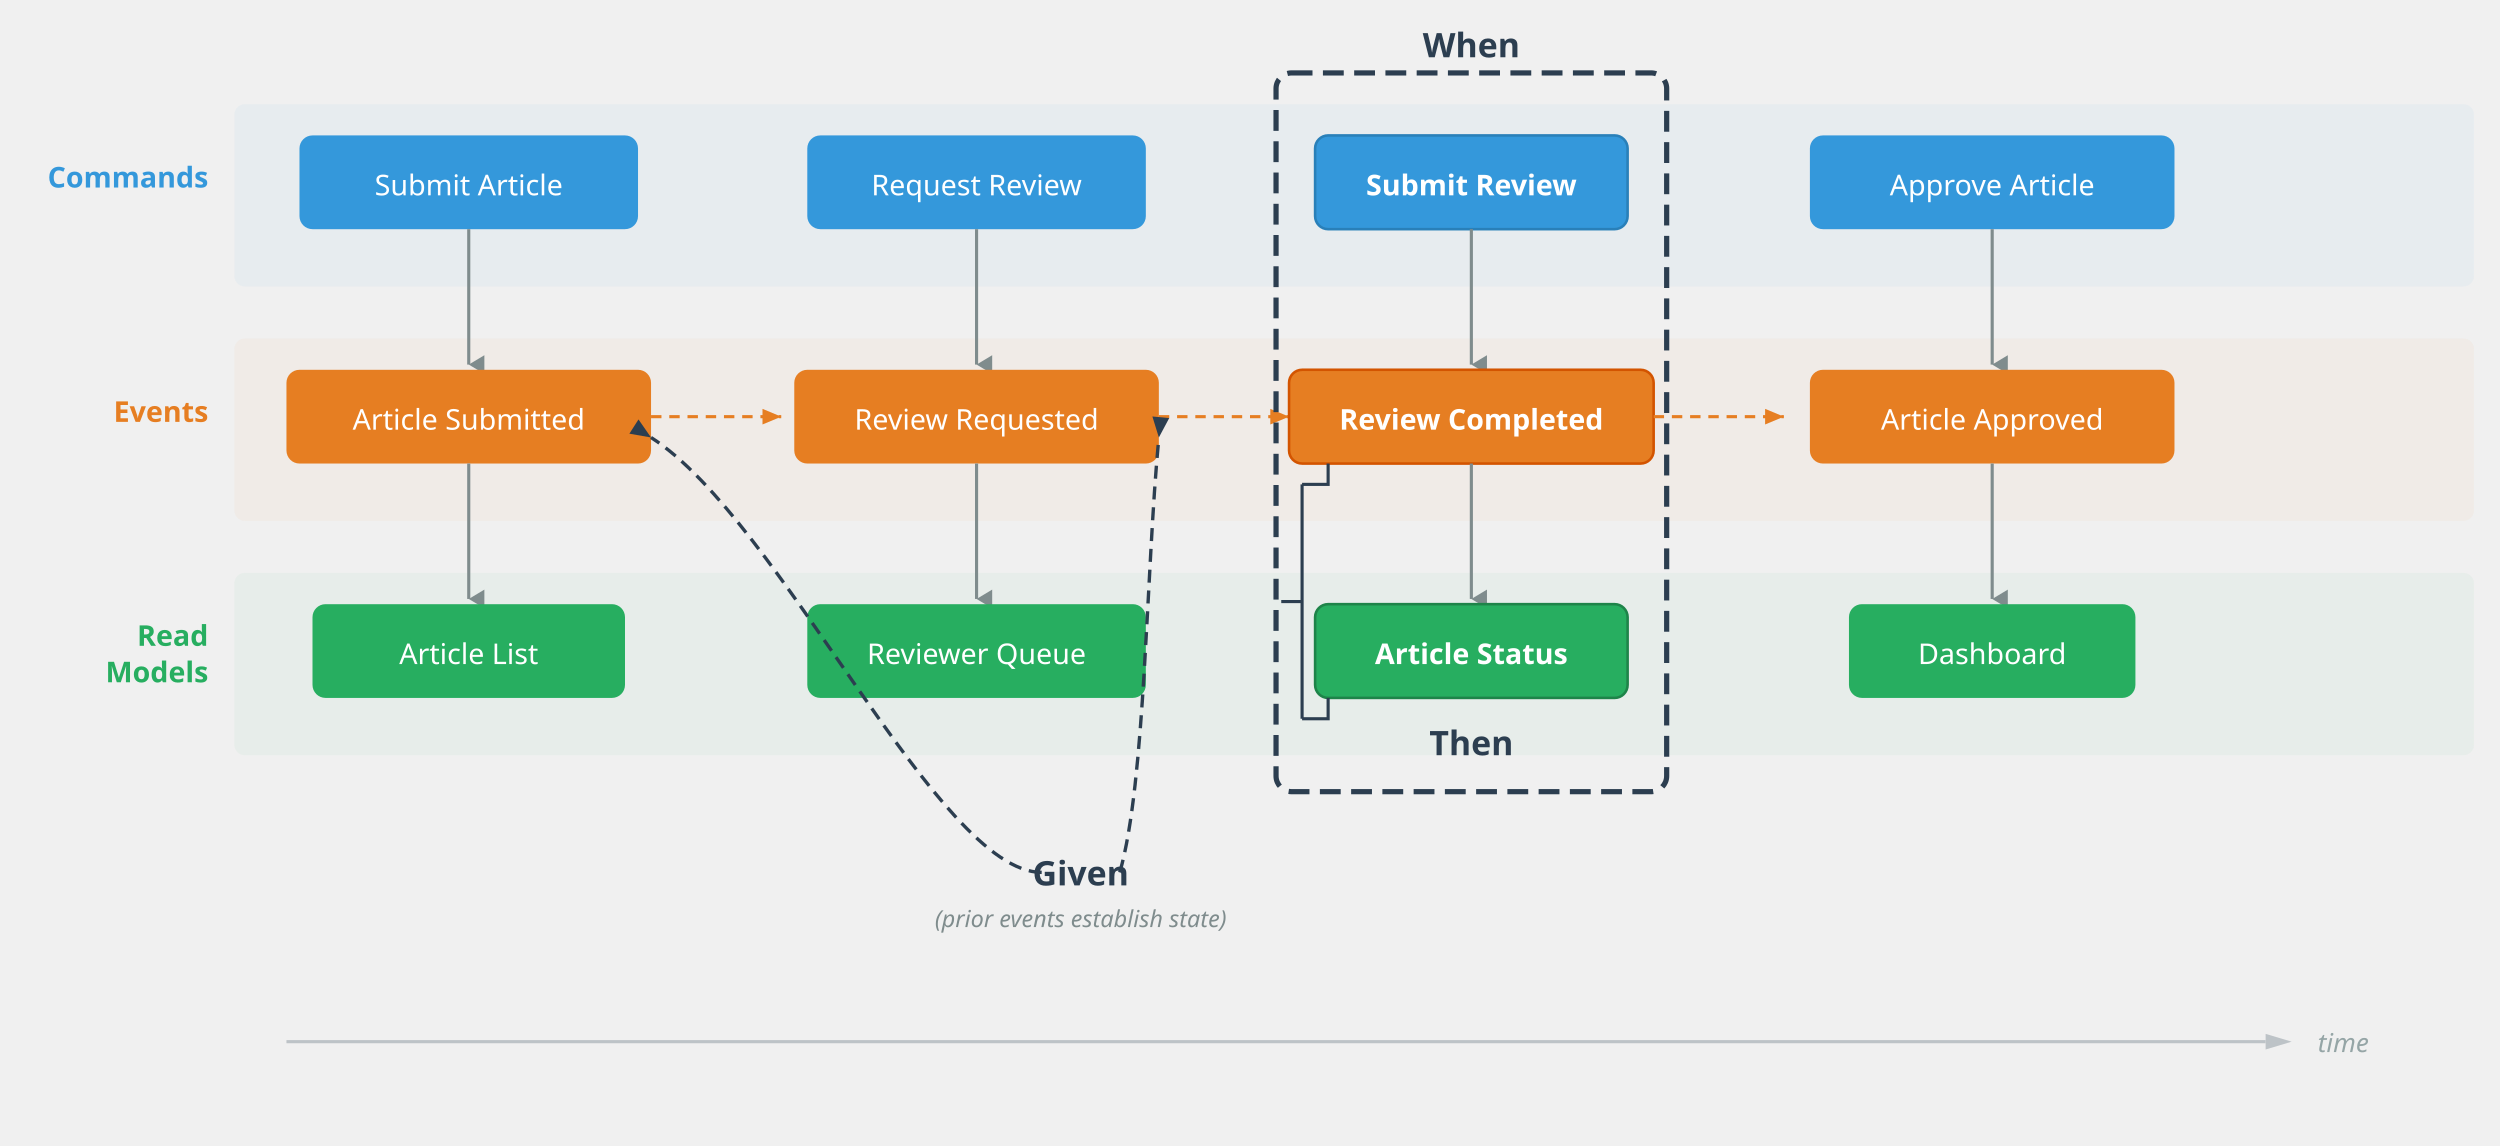
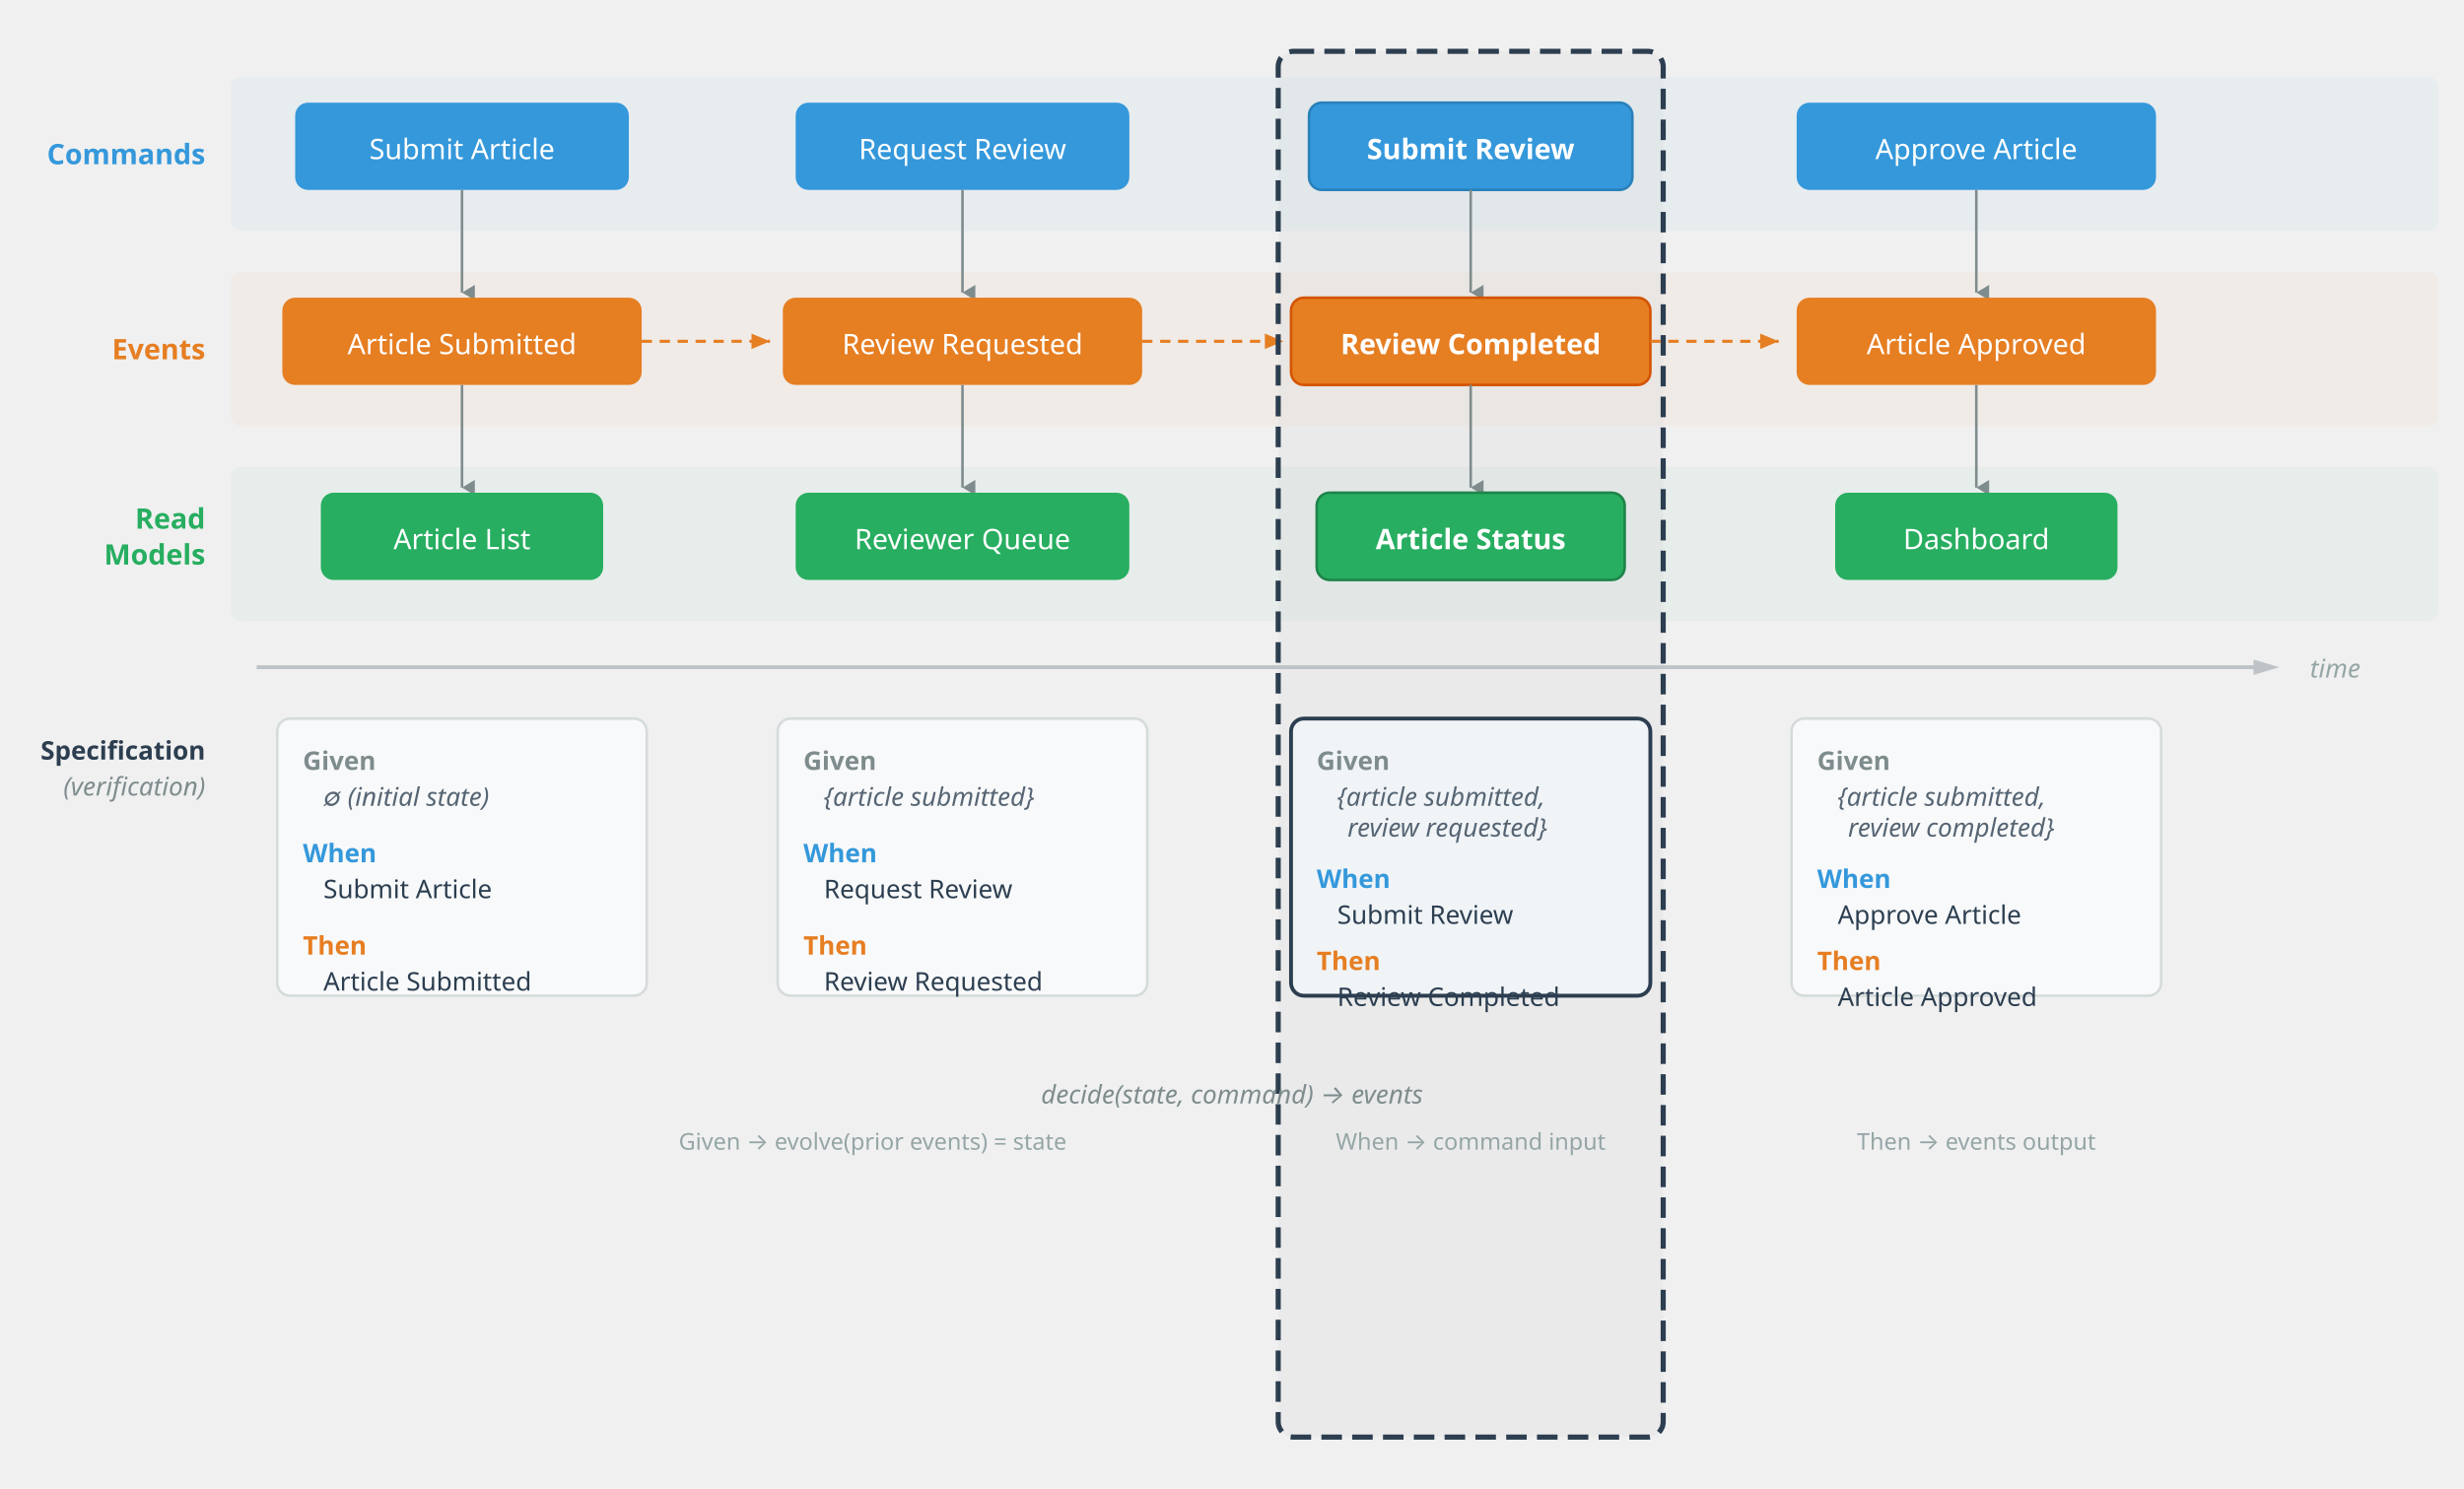
- <svg xmlns="http://www.w3.org/2000/svg" width="100%" viewBox="0 0 960 440" font-family="'Segoe UI', system-ui, -apple-system, sans-serif">
+ <svg xmlns="http://www.w3.org/2000/svg" width="100%" viewBox="0 0 960 580" font-family="'Segoe UI', system-ui, -apple-system, sans-serif">
  <defs>
    <marker id="arr-down" markerWidth="6" markerHeight="5" refX="3" refY="5" orient="auto">
      <path d="M0,0 L3,5 L6,0" fill="#7f8c8d" />
    </marker>
    <marker id="arr-right" markerWidth="6" markerHeight="5" refX="6" refY="2.5" orient="auto">
      <path d="M0,0 L6,2.5 L0,5" fill="#e67e22" />
    </marker>
-     <marker id="arr-given" markerWidth="6" markerHeight="5" refX="0" refY="2.5" orient="auto">
-       <path d="M6,0 L0,2.5 L6,5" fill="#2c3e50" />
-     </marker>
  </defs>
-   <rect x="90" y="40" width="860" height="70" rx="4" fill="#3498db" opacity="0.05" />
-   <rect x="90" y="130" width="860" height="70" rx="4" fill="#e67e22" opacity="0.05" />
-   <rect x="90" y="220" width="860" height="70" rx="4" fill="#27ae60" opacity="0.05" />
-   <text x="80" y="72" text-anchor="end" font-size="11" font-weight="600" fill="#3498db">Commands</text>
-   <text x="80" y="162" text-anchor="end" font-size="11" font-weight="600" fill="#e67e22">Events</text>
-   <text x="80" y="248" text-anchor="end" font-size="11" font-weight="600" fill="#27ae60">Read</text>
-   <text x="80" y="262" text-anchor="end" font-size="11" font-weight="600" fill="#27ae60">Models</text>
-   <rect x="115" y="52" width="130" height="36" rx="5" fill="#3498db" />
-   <text x="180" y="75" text-anchor="middle" font-size="11" font-weight="500" fill="#fff">Submit Article</text>
-   <line x1="180" y1="88" x2="180" y2="140" stroke="#7f8c8d" stroke-width="1.2" marker-end="url(#arr-down)" />
-   <rect x="110" y="142" width="140" height="36" rx="5" fill="#e67e22" />
-   <text x="180" y="165" text-anchor="middle" font-size="11" font-weight="500" fill="#fff">Article Submitted</text>
-   <line x1="180" y1="178" x2="180" y2="230" stroke="#7f8c8d" stroke-width="1.2" marker-end="url(#arr-down)" />
-   <rect x="120" y="232" width="120" height="36" rx="5" fill="#27ae60" />
-   <text x="180" y="255" text-anchor="middle" font-size="11" font-weight="500" fill="#fff">Article List</text>
-   <line x1="250" y1="160" x2="300" y2="160" stroke="#e67e22" stroke-width="1.2" stroke-dasharray="4,3" marker-end="url(#arr-right)" />
-   <rect x="310" y="52" width="130" height="36" rx="5" fill="#3498db" />
-   <text x="375" y="75" text-anchor="middle" font-size="11" font-weight="500" fill="#fff">Request Review</text>
-   <line x1="375" y1="88" x2="375" y2="140" stroke="#7f8c8d" stroke-width="1.2" marker-end="url(#arr-down)" />
-   <rect x="305" y="142" width="140" height="36" rx="5" fill="#e67e22" />
-   <text x="375" y="165" text-anchor="middle" font-size="11" font-weight="500" fill="#fff">Review Requested</text>
-   <line x1="375" y1="178" x2="375" y2="230" stroke="#7f8c8d" stroke-width="1.2" marker-end="url(#arr-down)" />
-   <rect x="310" y="232" width="130" height="36" rx="5" fill="#27ae60" />
-   <text x="375" y="255" text-anchor="middle" font-size="11" font-weight="500" fill="#fff">Reviewer Queue</text>
-   <line x1="445" y1="160" x2="495" y2="160" stroke="#e67e22" stroke-width="1.2" stroke-dasharray="4,3" marker-end="url(#arr-right)" />
-   <rect x="490" y="28" width="150" height="276" rx="6" fill="none" stroke="#2c3e50" stroke-width="2" stroke-dasharray="8,4" />
-   <text x="565" y="22" text-anchor="middle" font-size="13" font-weight="700" fill="#2c3e50">When</text>
-   <rect x="505" y="52" width="120" height="36" rx="5" fill="#3498db" stroke="#2980b9" stroke-width="1" />
-   <text x="565" y="75" text-anchor="middle" font-size="11" font-weight="600" fill="#fff">Submit Review</text>
-   <line x1="565" y1="88" x2="565" y2="140" stroke="#7f8c8d" stroke-width="1.2" marker-end="url(#arr-down)" />
-   <rect x="495" y="142" width="140" height="36" rx="5" fill="#e67e22" stroke="#d35400" stroke-width="1" />
-   <text x="565" y="165" text-anchor="middle" font-size="11" font-weight="600" fill="#fff">Review Completed</text>
-   <line x1="565" y1="178" x2="565" y2="230" stroke="#7f8c8d" stroke-width="1.2" marker-end="url(#arr-down)" />
-   <rect x="505" y="232" width="120" height="36" rx="5" fill="#27ae60" stroke="#1e8449" stroke-width="1" />
-   <text x="565" y="255" text-anchor="middle" font-size="11" font-weight="600" fill="#fff">Article Status</text>
-   <text x="565" y="290" text-anchor="middle" font-size="13" font-weight="700" fill="#2c3e50">Then</text>
-   <path d="M510,178 L510,186 L500,186" fill="none" stroke="#2c3e50" stroke-width="1.2" />
-   <path d="M510,268 L510,276 L500,276" fill="none" stroke="#2c3e50" stroke-width="1.2" />
-   <line x1="500" y1="186" x2="500" y2="276" stroke="#2c3e50" stroke-width="1.2" />
-   <path d="M500,231 L492,231" fill="none" stroke="#2c3e50" stroke-width="1.2" />
-   <text x="415" y="340" text-anchor="middle" font-size="13" font-weight="700" fill="#2c3e50">Given</text>
-   <path d="M400,335 C360,335 300,200 250,168" fill="none" stroke="#2c3e50" stroke-width="1.3" stroke-dasharray="5,3" marker-end="url(#arr-given)" />
-   <path d="M430,335 C440,300 440,220 445,168" fill="none" stroke="#2c3e50" stroke-width="1.3" stroke-dasharray="5,3" marker-end="url(#arr-given)" />
-   <text x="415" y="356" text-anchor="middle" font-size="9" fill="#7f8c8d" font-style="italic">(prior events establish state)</text>
-   <line x1="635" y1="160" x2="685" y2="160" stroke="#e67e22" stroke-width="1.2" stroke-dasharray="4,3" marker-end="url(#arr-right)" />
-   <rect x="695" y="52" width="140" height="36" rx="5" fill="#3498db" />
-   <text x="765" y="75" text-anchor="middle" font-size="11" font-weight="500" fill="#fff">Approve Article</text>
-   <line x1="765" y1="88" x2="765" y2="140" stroke="#7f8c8d" stroke-width="1.2" marker-end="url(#arr-down)" />
-   <rect x="695" y="142" width="140" height="36" rx="5" fill="#e67e22" />
-   <text x="765" y="165" text-anchor="middle" font-size="11" font-weight="500" fill="#fff">Article Approved</text>
-   <line x1="765" y1="178" x2="765" y2="230" stroke="#7f8c8d" stroke-width="1.2" marker-end="url(#arr-down)" />
-   <rect x="710" y="232" width="110" height="36" rx="5" fill="#27ae60" />
-   <text x="765" y="255" text-anchor="middle" font-size="11" font-weight="500" fill="#fff">Dashboard</text>
-   <line x1="110" y1="400" x2="870" y2="400" stroke="#bdc3c7" stroke-width="1.2" />
-   <polygon points="870,397 880,400 870,403" fill="#bdc3c7" />
-   <text x="890" y="404" font-size="10" fill="#95a5a6" font-style="italic">time</text>
+   <rect x="90" y="30" width="860" height="60" rx="4" fill="#3498db" opacity="0.05" />
+   <rect x="90" y="106" width="860" height="60" rx="4" fill="#e67e22" opacity="0.05" />
+   <rect x="90" y="182" width="860" height="60" rx="4" fill="#27ae60" opacity="0.05" />
+   <text x="80" y="64" text-anchor="end" font-size="11" font-weight="600" fill="#3498db">Commands</text>
+   <text x="80" y="140" text-anchor="end" font-size="11" font-weight="600" fill="#e67e22">Events</text>
+   <text x="80" y="206" text-anchor="end" font-size="11" font-weight="600" fill="#27ae60">Read</text>
+   <text x="80" y="220" text-anchor="end" font-size="11" font-weight="600" fill="#27ae60">Models</text>
+   <rect x="115" y="40" width="130" height="34" rx="5" fill="#3498db" />
+   <text x="180" y="62" text-anchor="middle" font-size="11" font-weight="500" fill="#fff">Submit Article</text>
+   <line x1="180" y1="74" x2="180" y2="114" stroke="#7f8c8d" stroke-width="1" marker-end="url(#arr-down)" />
+   <rect x="110" y="116" width="140" height="34" rx="5" fill="#e67e22" />
+   <text x="180" y="138" text-anchor="middle" font-size="11" font-weight="500" fill="#fff">Article Submitted</text>
+   <line x1="180" y1="150" x2="180" y2="190" stroke="#7f8c8d" stroke-width="1" marker-end="url(#arr-down)" />
+   <rect x="125" y="192" width="110" height="34" rx="5" fill="#27ae60" />
+   <text x="180" y="214" text-anchor="middle" font-size="11" font-weight="500" fill="#fff">Article List</text>
+   <line x1="250" y1="133" x2="300" y2="133" stroke="#e67e22" stroke-width="1.2" stroke-dasharray="4,3" marker-end="url(#arr-right)" />
+   <rect x="310" y="40" width="130" height="34" rx="5" fill="#3498db" />
+   <text x="375" y="62" text-anchor="middle" font-size="11" font-weight="500" fill="#fff">Request Review</text>
+   <line x1="375" y1="74" x2="375" y2="114" stroke="#7f8c8d" stroke-width="1" marker-end="url(#arr-down)" />
+   <rect x="305" y="116" width="140" height="34" rx="5" fill="#e67e22" />
+   <text x="375" y="138" text-anchor="middle" font-size="11" font-weight="500" fill="#fff">Review Requested</text>
+   <line x1="375" y1="150" x2="375" y2="190" stroke="#7f8c8d" stroke-width="1" marker-end="url(#arr-down)" />
+   <rect x="310" y="192" width="130" height="34" rx="5" fill="#27ae60" />
+   <text x="375" y="214" text-anchor="middle" font-size="11" font-weight="500" fill="#fff">Reviewer Queue</text>
+   <line x1="445" y1="133" x2="500" y2="133" stroke="#e67e22" stroke-width="1.2" stroke-dasharray="4,3" marker-end="url(#arr-right)" />
+   <rect x="498" y="20" width="150" height="540" rx="6" fill="#2c3e50" fill-opacity="0.03" stroke="#2c3e50" stroke-width="2" stroke-dasharray="8,4" />
+   <rect x="510" y="40" width="126" height="34" rx="5" fill="#3498db" stroke="#2980b9" stroke-width="1" />
+   <text x="573" y="62" text-anchor="middle" font-size="11" font-weight="600" fill="#fff">Submit Review</text>
+   <line x1="573" y1="74" x2="573" y2="114" stroke="#7f8c8d" stroke-width="1" marker-end="url(#arr-down)" />
+   <rect x="503" y="116" width="140" height="34" rx="5" fill="#e67e22" stroke="#d35400" stroke-width="1" />
+   <text x="573" y="138" text-anchor="middle" font-size="11" font-weight="600" fill="#fff">Review Completed</text>
+   <line x1="573" y1="150" x2="573" y2="190" stroke="#7f8c8d" stroke-width="1" marker-end="url(#arr-down)" />
+   <rect x="513" y="192" width="120" height="34" rx="5" fill="#27ae60" stroke="#1e8449" stroke-width="1" />
+   <text x="573" y="214" text-anchor="middle" font-size="11" font-weight="600" fill="#fff">Article Status</text>
+   <line x1="643" y1="133" x2="693" y2="133" stroke="#e67e22" stroke-width="1.2" stroke-dasharray="4,3" marker-end="url(#arr-right)" />
+   <rect x="700" y="40" width="140" height="34" rx="5" fill="#3498db" />
+   <text x="770" y="62" text-anchor="middle" font-size="11" font-weight="500" fill="#fff">Approve Article</text>
+   <line x1="770" y1="74" x2="770" y2="114" stroke="#7f8c8d" stroke-width="1" marker-end="url(#arr-down)" />
+   <rect x="700" y="116" width="140" height="34" rx="5" fill="#e67e22" />
+   <text x="770" y="138" text-anchor="middle" font-size="11" font-weight="500" fill="#fff">Article Approved</text>
+   <line x1="770" y1="150" x2="770" y2="190" stroke="#7f8c8d" stroke-width="1" marker-end="url(#arr-down)" />
+   <rect x="715" y="192" width="110" height="34" rx="5" fill="#27ae60" />
+   <text x="770" y="214" text-anchor="middle" font-size="11" font-weight="500" fill="#fff">Dashboard</text>
+   <line x1="100" y1="260" x2="880" y2="260" stroke="#bdc3c7" stroke-width="1.5" />
+   <polygon points="878,257 888,260 878,263" fill="#bdc3c7" />
+   <text x="900" y="264" font-size="10" fill="#95a5a6" font-style="italic">time</text>
+   <text x="80" y="296" text-anchor="end" font-size="10" font-weight="600" fill="#2c3e50">Specification</text>
+   <text x="80" y="310" text-anchor="end" font-size="10" fill="#7f8c8d" font-style="italic">(verification)</text>
+   <rect x="108" y="280" width="144" height="108" rx="5" fill="#f8f9fa" stroke="#d5dbdb" stroke-width="1" />
+   <text x="118" y="300" font-size="10" font-weight="700" fill="#7f8c8d">Given</text>
+   <text x="126" y="314" font-size="10" fill="#566573" font-style="italic">∅ (initial state)</text>
+   <text x="118" y="336" font-size="10" font-weight="700" fill="#3498db">When</text>
+   <text x="126" y="350" font-size="10" fill="#2c3e50">Submit Article</text>
+   <text x="118" y="372" font-size="10" font-weight="700" fill="#e67e22">Then</text>
+   <text x="126" y="386" font-size="10" fill="#2c3e50">Article Submitted</text>
+   <rect x="303" y="280" width="144" height="108" rx="5" fill="#f8f9fa" stroke="#d5dbdb" stroke-width="1" />
+   <text x="313" y="300" font-size="10" font-weight="700" fill="#7f8c8d">Given</text>
+   <text x="321" y="314" font-size="10" fill="#566573" font-style="italic">{article submitted}</text>
+   <text x="313" y="336" font-size="10" font-weight="700" fill="#3498db">When</text>
+   <text x="321" y="350" font-size="10" fill="#2c3e50">Request Review</text>
+   <text x="313" y="372" font-size="10" font-weight="700" fill="#e67e22">Then</text>
+   <text x="321" y="386" font-size="10" fill="#2c3e50">Review Requested</text>
+   <rect x="503" y="280" width="140" height="108" rx="5" fill="#f0f4f7" stroke="#2c3e50" stroke-width="1.5" />
+   <text x="513" y="300" font-size="10" font-weight="700" fill="#7f8c8d">Given</text>
+   <text x="521" y="314" font-size="10" fill="#566573" font-style="italic">{article submitted,</text>
+   <text x="525" y="326" font-size="10" fill="#566573" font-style="italic">review requested}</text>
+   <text x="513" y="346" font-size="10" font-weight="700" fill="#3498db">When</text>
+   <text x="521" y="360" font-size="10" fill="#2c3e50">Submit Review</text>
+   <text x="513" y="378" font-size="10" font-weight="700" fill="#e67e22">Then</text>
+   <text x="521" y="392" font-size="10" fill="#2c3e50">Review Completed</text>
+   <rect x="698" y="280" width="144" height="108" rx="5" fill="#f8f9fa" stroke="#d5dbdb" stroke-width="1" />
+   <text x="708" y="300" font-size="10" font-weight="700" fill="#7f8c8d">Given</text>
+   <text x="716" y="314" font-size="10" fill="#566573" font-style="italic">{article submitted,</text>
+   <text x="720" y="326" font-size="10" fill="#566573" font-style="italic">review completed}</text>
+   <text x="708" y="346" font-size="10" font-weight="700" fill="#3498db">When</text>
+   <text x="716" y="360" font-size="10" fill="#2c3e50">Approve Article</text>
+   <text x="708" y="378" font-size="10" font-weight="700" fill="#e67e22">Then</text>
+   <text x="716" y="392" font-size="10" fill="#2c3e50">Article Approved</text>
+   <text x="480" y="430" text-anchor="middle" font-size="10" fill="#7f8c8d" font-style="italic">decide(state, command) → events</text>
+   <text x="340" y="448" text-anchor="middle" font-size="9" fill="#95a5a6">Given → evolve(prior events) = state</text>
+   <text x="573" y="448" text-anchor="middle" font-size="9" fill="#95a5a6">When → command input</text>
+   <text x="770" y="448" text-anchor="middle" font-size="9" fill="#95a5a6">Then → events output</text>
</svg>
